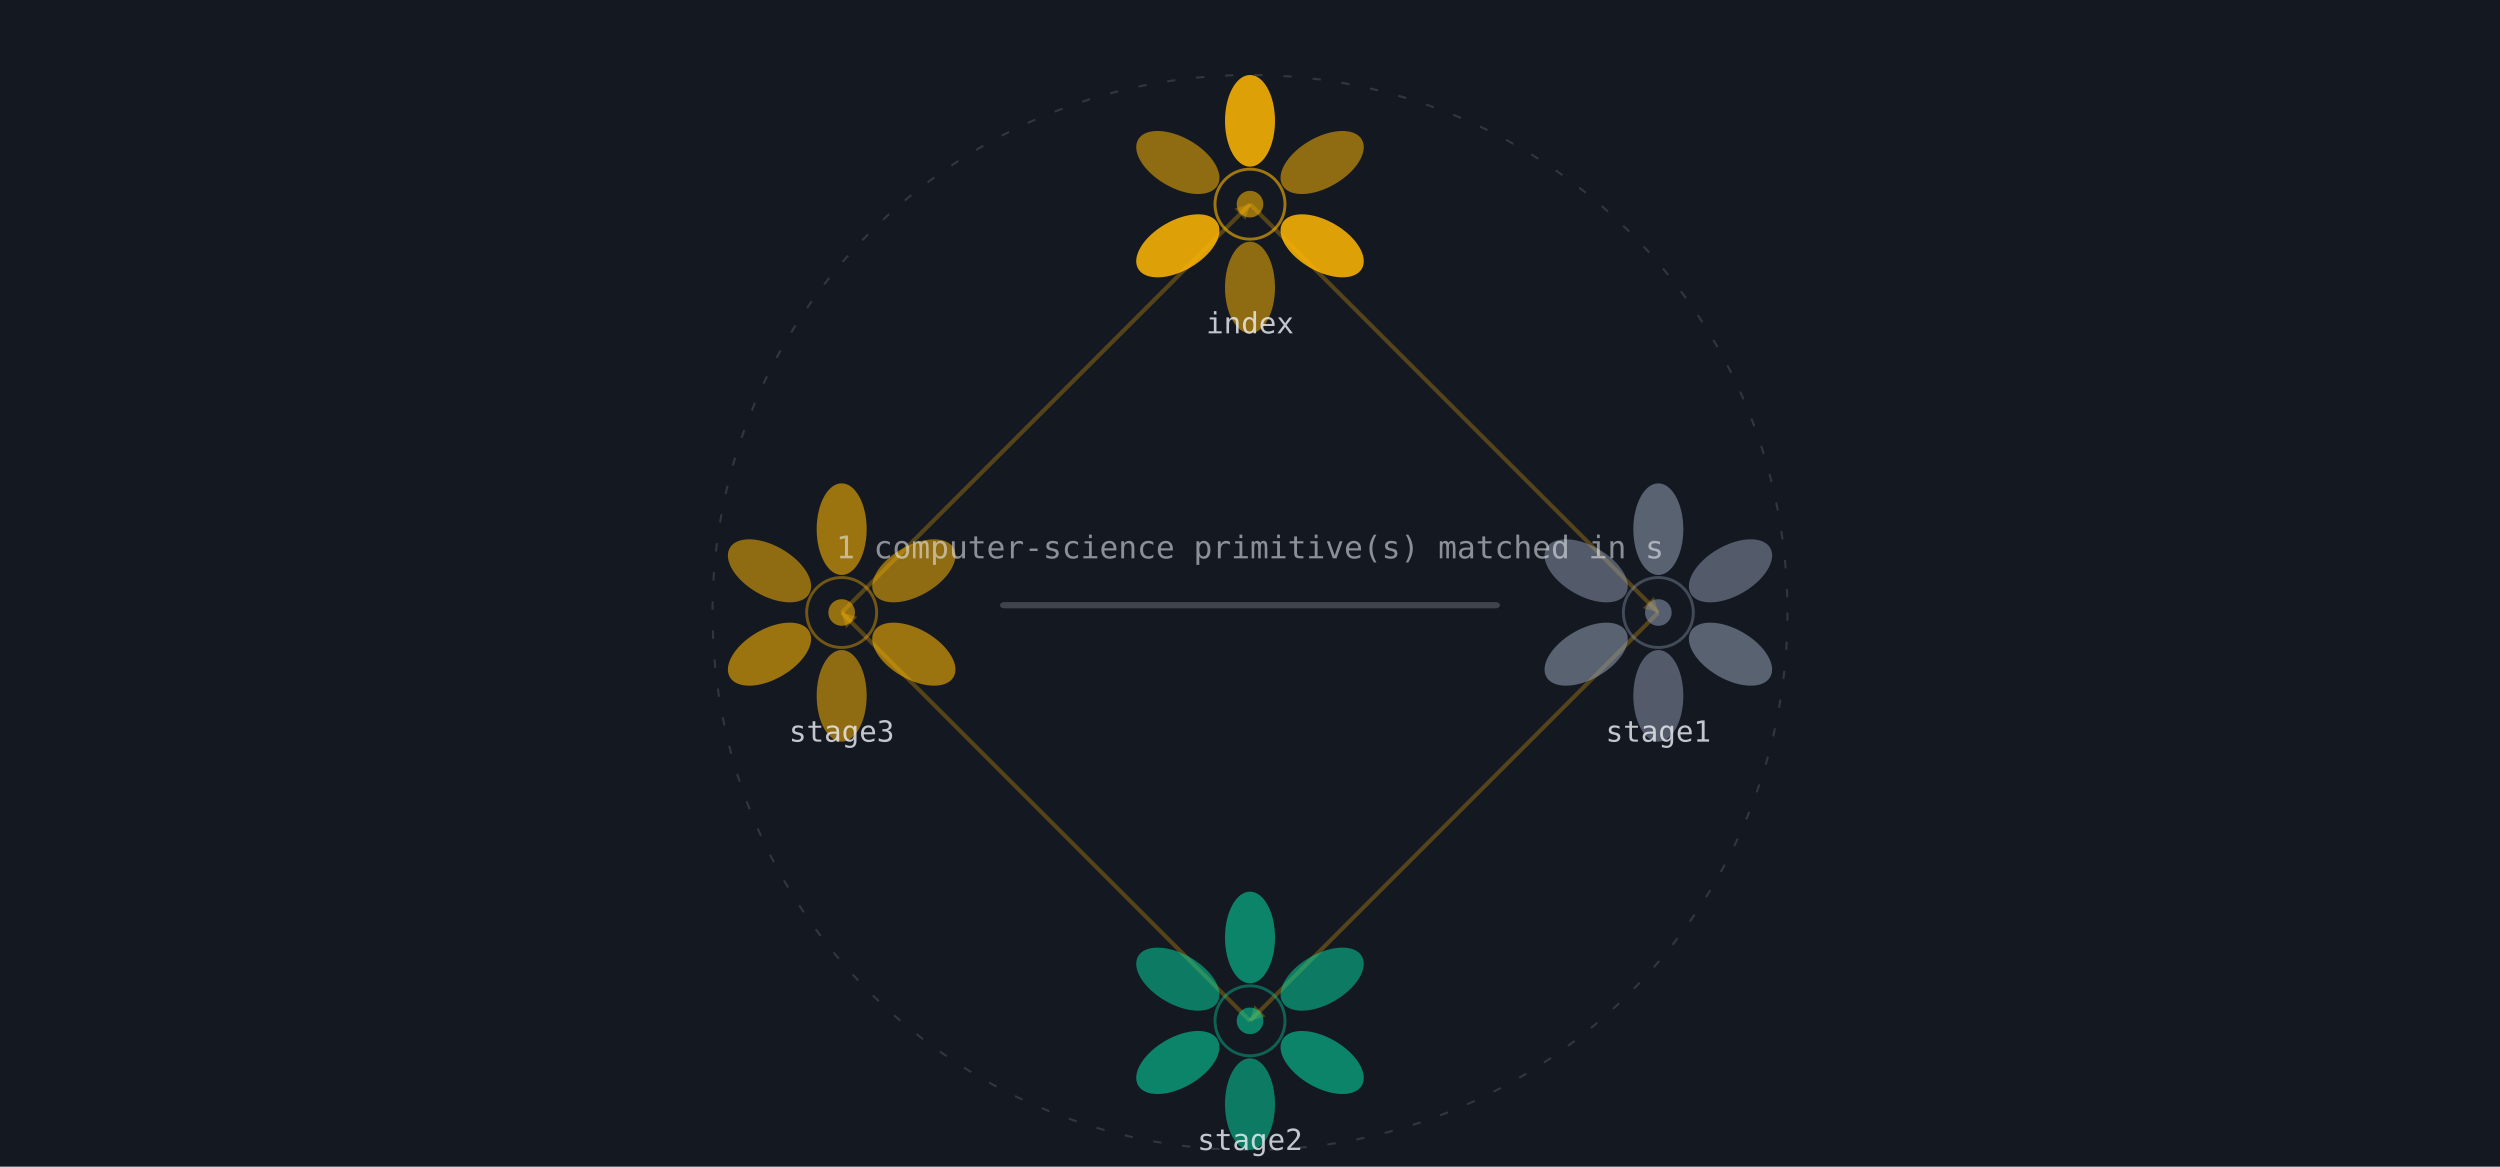
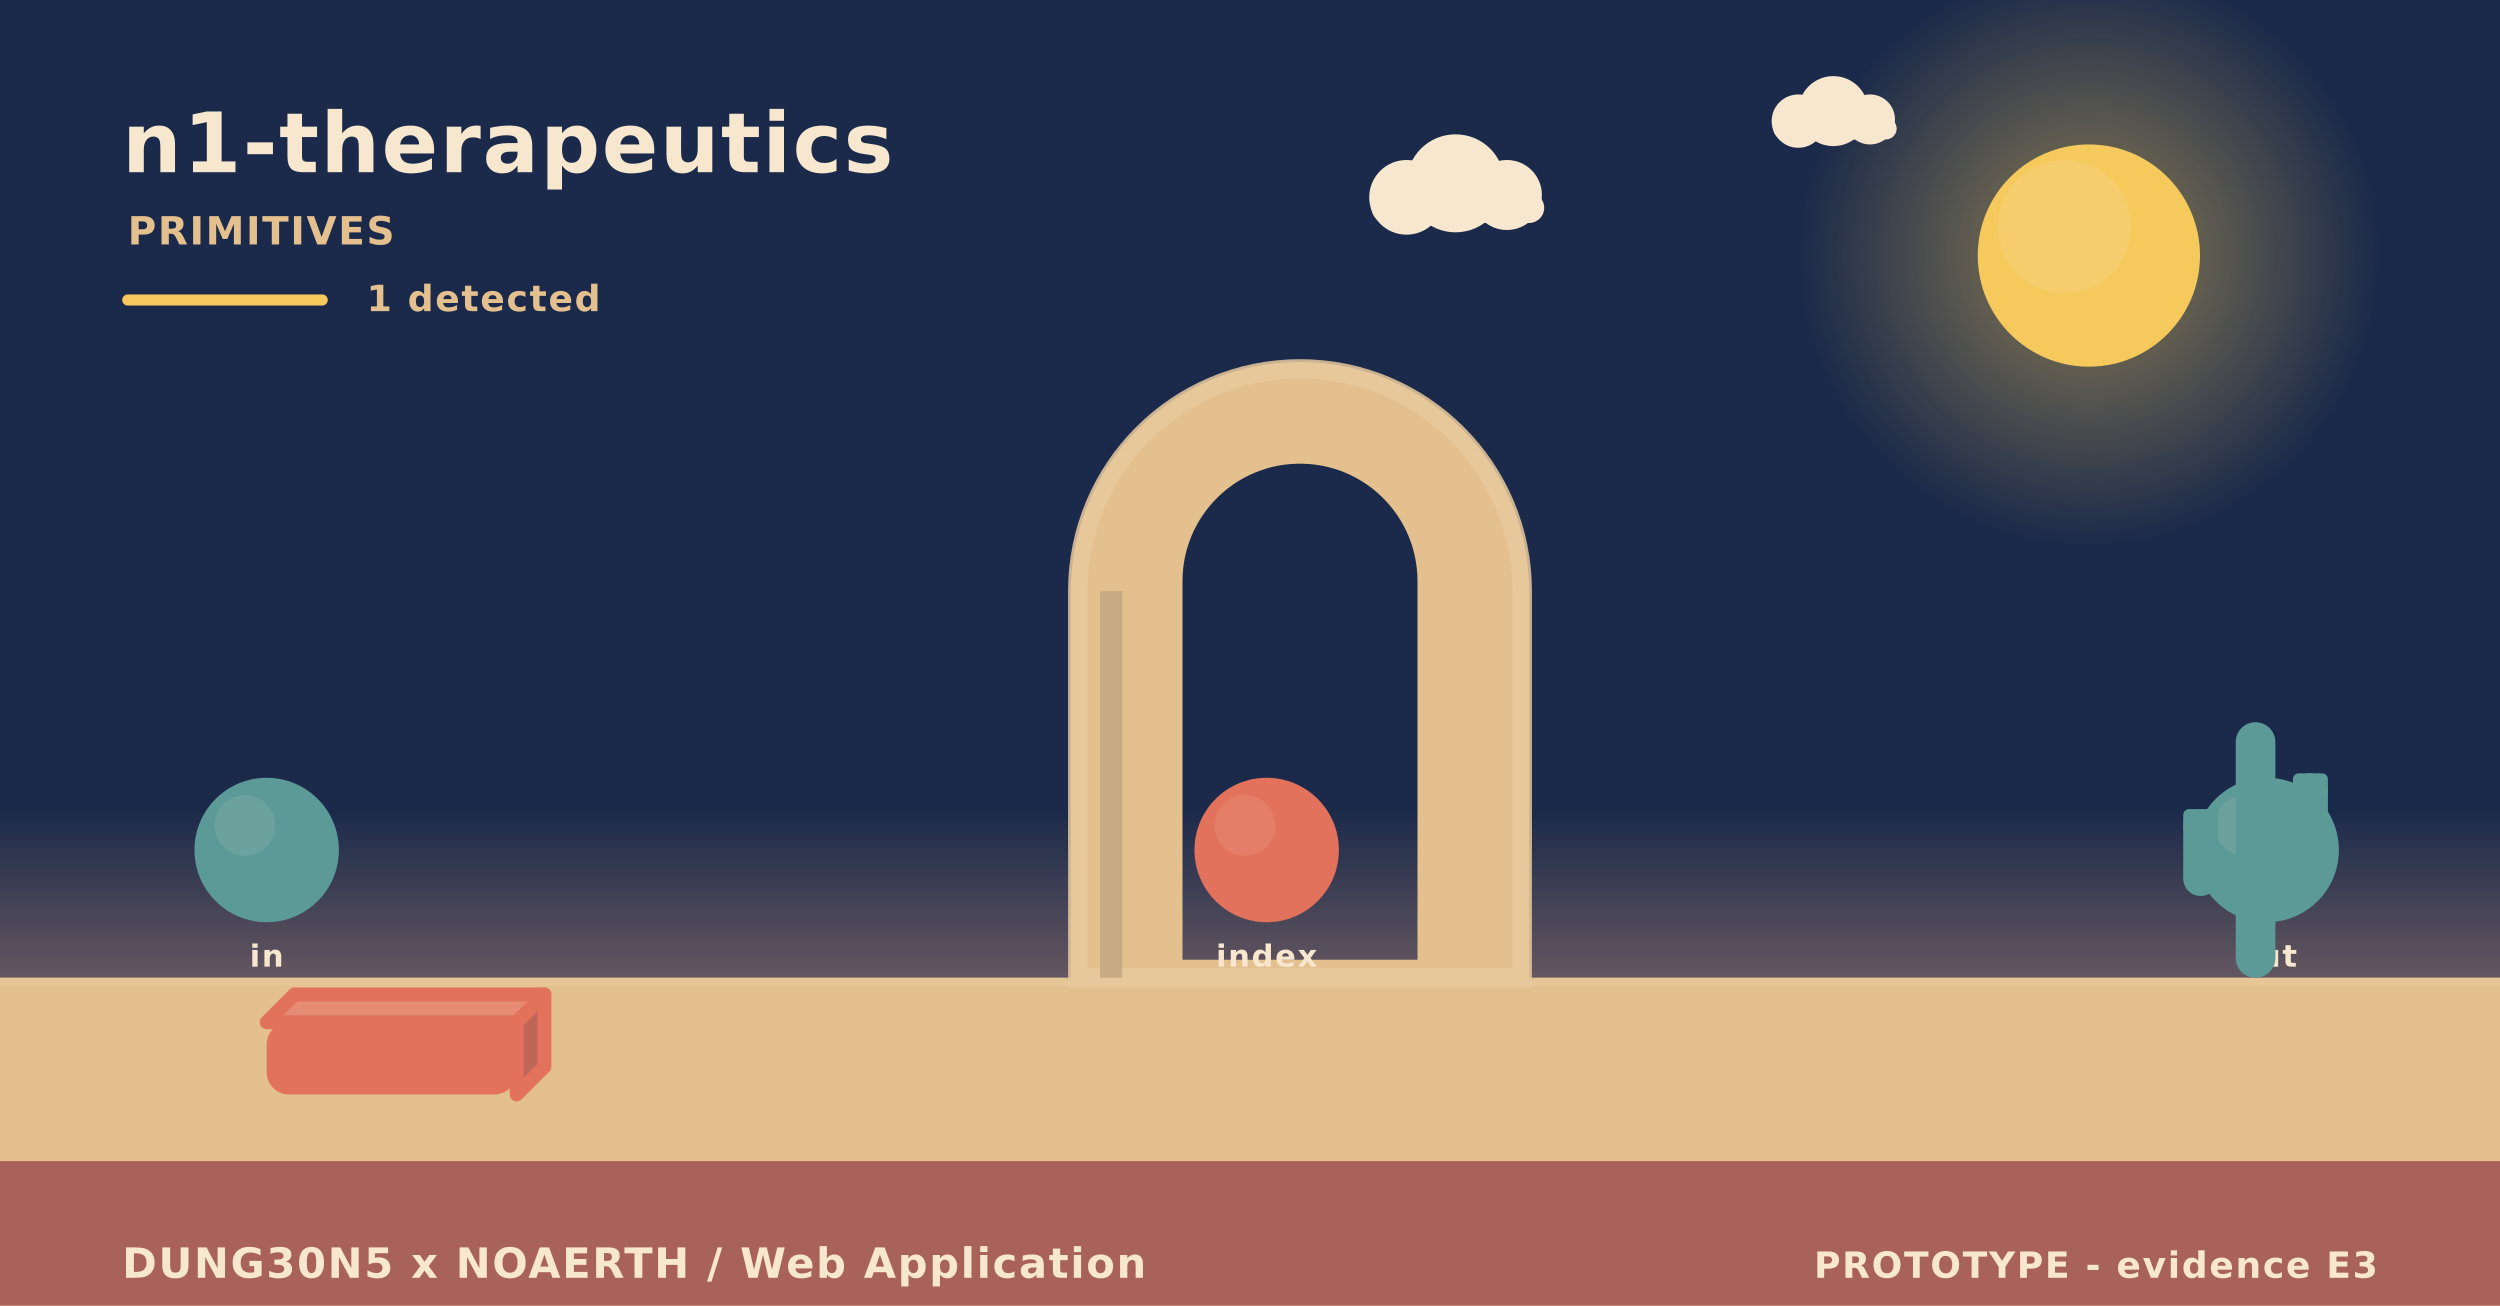
- <svg xmlns="http://www.w3.org/2000/svg" viewBox="0 0 1200 560" width="1200" height="560" role="img" aria-label="n1-therapeutics state machine">
-   <rect width="1200" height="560" fill="#141821" />
-   <defs>
-     <linearGradient id="gs" x1="0" y1="0" x2="1" y2="1">
-       <stop offset="0%" stop-color="#ffb703" />
-       <stop offset="100%" stop-color="#8d99ae" />
-     </linearGradient>
-   </defs>
-   <circle cx="600.00" cy="294.00" r="258.00" fill="none" stroke="rgba(238,241,246,0.140)" stroke-width="1.00" opacity="1.00" stroke-dasharray="4 10" />
-   <line x1="600.00" y1="98.00" x2="796.00" y2="294.00" stroke="rgba(255,183,3,0.500)" stroke-width="2.00" opacity="0.55" />
-   <polygon points="796.00,294.00 793.88,286.50 788.50,291.88" fill="rgba(255,183,3,0.500)" opacity="0.55" />
-   <line x1="796.00" y1="294.00" x2="600.00" y2="490.00" stroke="rgba(255,183,3,0.500)" stroke-width="2.00" opacity="0.55" />
-   <polygon points="600.00,490.00 607.50,487.88 602.12,482.50" fill="rgba(255,183,3,0.500)" opacity="0.55" />
-   <line x1="600.00" y1="490.00" x2="404.00" y2="294.00" stroke="rgba(255,183,3,0.500)" stroke-width="2.00" opacity="0.55" />
-   <polygon points="404.00,294.00 406.12,301.50 411.50,296.12" fill="rgba(255,183,3,0.500)" opacity="0.55" />
-   <line x1="404.00" y1="294.00" x2="600.00" y2="98.00" stroke="rgba(255,183,3,0.500)" stroke-width="2.00" opacity="0.55" />
-   <polygon points="600.00,98.00 592.50,100.12 597.88,105.50" fill="rgba(255,183,3,0.500)" opacity="0.55" />
-   <ellipse cx="600.00" cy="58.00" rx="12.00" ry="22.00" fill="rgba(255,183,3,0.900)" opacity="0.95" transform="rotate(0.0 600.00 58.00)" />
-   <ellipse cx="634.64" cy="78.00" rx="12.00" ry="22.00" fill="rgba(255,183,3,0.550)" opacity="0.95" transform="rotate(60.0 634.64 78.00)" />
-   <ellipse cx="634.64" cy="118.00" rx="12.00" ry="22.00" fill="rgba(255,183,3,0.900)" opacity="0.95" transform="rotate(120.0 634.64 118.00)" />
-   <ellipse cx="600.00" cy="138.00" rx="12.00" ry="22.00" fill="rgba(255,183,3,0.550)" opacity="0.95" transform="rotate(180.0 600.00 138.00)" />
-   <ellipse cx="565.36" cy="118.00" rx="12.00" ry="22.00" fill="rgba(255,183,3,0.900)" opacity="0.95" transform="rotate(240.0 565.36 118.00)" />
-   <ellipse cx="565.36" cy="78.00" rx="12.00" ry="22.00" fill="rgba(255,183,3,0.550)" opacity="0.95" transform="rotate(300.0 565.36 78.00)" />
-   <circle cx="600.00" cy="98.00" r="16.80" fill="none" stroke="rgba(255,183,3,0.900)" stroke-width="1.40" opacity="0.66" />
-   <circle cx="600.00" cy="98.00" r="6.40" fill="rgba(255,183,3,0.550)" opacity="1.00" />
-   <text x="600" y="160" font-family="ui-monospace,Menlo,monospace" font-size="14" fill="rgba(238,241,246,0.800)" text-anchor="middle">index</text>
-   <ellipse cx="796.00" cy="254.00" rx="12.00" ry="22.00" fill="rgba(141,153,174,0.600)" opacity="0.95" transform="rotate(0.0 796.00 254.00)" />
-   <ellipse cx="830.64" cy="274.00" rx="12.00" ry="22.00" fill="rgba(141,153,174,0.550)" opacity="0.95" transform="rotate(60.0 830.64 274.00)" />
-   <ellipse cx="830.64" cy="314.00" rx="12.00" ry="22.00" fill="rgba(141,153,174,0.600)" opacity="0.95" transform="rotate(120.0 830.64 314.00)" />
-   <ellipse cx="796.00" cy="334.00" rx="12.00" ry="22.00" fill="rgba(141,153,174,0.550)" opacity="0.95" transform="rotate(180.0 796.00 334.00)" />
-   <ellipse cx="761.36" cy="314.00" rx="12.00" ry="22.00" fill="rgba(141,153,174,0.600)" opacity="0.95" transform="rotate(240.0 761.36 314.00)" />
-   <ellipse cx="761.36" cy="274.00" rx="12.00" ry="22.00" fill="rgba(141,153,174,0.550)" opacity="0.95" transform="rotate(300.0 761.36 274.00)" />
-   <circle cx="796.00" cy="294.00" r="16.80" fill="none" stroke="rgba(141,153,174,0.600)" stroke-width="1.40" opacity="0.66" />
-   <circle cx="796.00" cy="294.00" r="6.40" fill="rgba(141,153,174,0.550)" opacity="1.00" />
-   <text x="796" y="356" font-family="ui-monospace,Menlo,monospace" font-size="14" fill="rgba(238,241,246,0.800)" text-anchor="middle">stage1</text>
-   <ellipse cx="600.00" cy="450.00" rx="12.00" ry="22.00" fill="rgba(6,214,160,0.600)" opacity="0.95" transform="rotate(0.0 600.00 450.00)" />
-   <ellipse cx="634.64" cy="470.00" rx="12.00" ry="22.00" fill="rgba(6,214,160,0.550)" opacity="0.95" transform="rotate(60.0 634.64 470.00)" />
-   <ellipse cx="634.64" cy="510.00" rx="12.00" ry="22.00" fill="rgba(6,214,160,0.600)" opacity="0.95" transform="rotate(120.0 634.64 510.00)" />
-   <ellipse cx="600.00" cy="530.00" rx="12.00" ry="22.00" fill="rgba(6,214,160,0.550)" opacity="0.95" transform="rotate(180.0 600.00 530.00)" />
-   <ellipse cx="565.36" cy="510.00" rx="12.00" ry="22.00" fill="rgba(6,214,160,0.600)" opacity="0.95" transform="rotate(240.0 565.36 510.00)" />
-   <ellipse cx="565.36" cy="470.00" rx="12.00" ry="22.00" fill="rgba(6,214,160,0.550)" opacity="0.95" transform="rotate(300.0 565.36 470.00)" />
-   <circle cx="600.00" cy="490.00" r="16.80" fill="none" stroke="rgba(6,214,160,0.600)" stroke-width="1.40" opacity="0.66" />
-   <circle cx="600.00" cy="490.00" r="6.40" fill="rgba(6,214,160,0.550)" opacity="1.00" />
-   <text x="600" y="552" font-family="ui-monospace,Menlo,monospace" font-size="14" fill="rgba(238,241,246,0.800)" text-anchor="middle">stage2</text>
-   <ellipse cx="404.00" cy="254.00" rx="12.00" ry="22.00" fill="rgba(255,183,3,0.600)" opacity="0.95" transform="rotate(0.0 404.00 254.00)" />
-   <ellipse cx="438.64" cy="274.00" rx="12.00" ry="22.00" fill="rgba(255,183,3,0.550)" opacity="0.95" transform="rotate(60.0 438.64 274.00)" />
-   <ellipse cx="438.64" cy="314.00" rx="12.00" ry="22.00" fill="rgba(255,183,3,0.600)" opacity="0.95" transform="rotate(120.0 438.64 314.00)" />
-   <ellipse cx="404.00" cy="334.00" rx="12.00" ry="22.00" fill="rgba(255,183,3,0.550)" opacity="0.95" transform="rotate(180.0 404.00 334.00)" />
-   <ellipse cx="369.36" cy="314.00" rx="12.00" ry="22.00" fill="rgba(255,183,3,0.600)" opacity="0.95" transform="rotate(240.0 369.36 314.00)" />
-   <ellipse cx="369.36" cy="274.00" rx="12.00" ry="22.00" fill="rgba(255,183,3,0.550)" opacity="0.95" transform="rotate(300.0 369.36 274.00)" />
-   <circle cx="404.00" cy="294.00" r="16.80" fill="none" stroke="rgba(255,183,3,0.600)" stroke-width="1.40" opacity="0.66" />
-   <circle cx="404.00" cy="294.00" r="6.40" fill="rgba(255,183,3,0.550)" opacity="1.00" />
-   <text x="404" y="356" font-family="ui-monospace,Menlo,monospace" font-size="14" fill="rgba(238,241,246,0.800)" text-anchor="middle">stage3</text>
-   <rect x="480.00" y="289.00" width="240.00" height="3.00" rx="2.00" fill="rgba(238,241,246,0.200)" opacity="1.00" />
-   <text x="600" y="268" font-family="ui-monospace,Menlo,monospace" font-size="15" fill="rgba(238,241,246,0.550)" text-anchor="middle">1 computer-science primitive(s) matched in s</text>
+ <svg xmlns="http://www.w3.org/2000/svg" width="900" height="470" viewBox="0 0 900 470" role="img" aria-label="n1-therapeutics - how it behaves">
+   <linearGradient id="skys" x1="0" y1="0" x2="0" y2="1">
+     <stop offset="0" stop-color="#1b2a4a" />
+     <stop offset="0.62" stop-color="#1b2a4a" />
+     <stop offset="1" stop-color="#f3ad8a" />
+   </linearGradient>
+   <rect width="900" height="470" fill="url(#skys)" />
+   <radialGradient id="suns">
+     <stop offset="0.35" stop-color="#f5c95c" stop-opacity="0.34" />
+     <stop offset="1" stop-color="#f5c95c" stop-opacity="0" />
+   </radialGradient>
+   <circle cx="752" cy="92" r="104" fill="url(#suns)" />
+   <circle cx="752" cy="92" r="40" fill="#f5c95c" />
+   <circle cx="743.2" cy="81.6" r="24" fill="#f5d27e" opacity="0.5" />
+   <g>
+     <circle cx="524" cy="66" r="17.64" fill="#f6e7ce" />
+     <circle cx="506.36" cy="71.04" r="13.44" fill="#f6e7ce" />
+     <circle cx="542.48" cy="70.2" r="12.6" fill="#f6e7ce" />
+     <rect x="493.76" y="69.36" width="62.16" height="10.92" rx="5.46" fill="#f6e7ce" />
+   </g>
+   <g>
+     <circle cx="660" cy="40" r="12.6" fill="#f6e7ce" />
+     <circle cx="647.4" cy="43.6" r="9.6" fill="#f6e7ce" />
+     <circle cx="673.2" cy="43" r="9" fill="#f6e7ce" />
+     <rect x="638.4" y="42.4" width="44.4" height="7.8" rx="3.9" fill="#f6e7ce" />
+   </g>
+   <rect x="0" y="352" width="900" height="118" fill="#e3c08d" />
+   <rect x="0" y="352" width="900" height="3" fill="#e6c596" />
+   <text x="44" y="62" font-family="Verdana,DejaVu Sans,sans-serif" font-size="30" font-weight="700" letter-spacing="0.6" fill="#f6e7ce" text-anchor="start">n1-therapeutics</text>
+   <text x="46" y="88" font-family="Verdana,DejaVu Sans,sans-serif" font-size="14" font-weight="700" letter-spacing="0.6" fill="#e3c08d" text-anchor="start">PRIMITIVES</text>
+   <rect x="44" y="106" width="74" height="4" rx="2" fill="#f5c95c" />
+   <text x="132" y="112" font-family="Verdana,DejaVu Sans,sans-serif" font-size="13" font-weight="700" letter-spacing="0.6" fill="#e3c08d" text-anchor="start">1 detected</text>
+   <path d="M388,352 L388,212.8 A80,80 0 0 1 548,212.8 L548,352 Z M423.2,348 L423.2,209.22 A44.8,44.8 0 0 1 512.8,209.22 L512.8,348 Z" fill="#e3c08d" fill-rule="evenodd" stroke="#e3c08d" stroke-width="5" stroke-linejoin="round" />
+   <path d="M388,352 L388,212.8 A80,80 0 0 1 548,212.8 L548,352 Z" fill="none" stroke="#e8c99d" stroke-width="7" stroke-linecap="round" opacity="0.85" />
+   <rect x="396" y="212.8" width="8" height="139.2" fill="#c7ab84" />
+   <circle cx="96" cy="306" r="26" fill="#5b9a97" />
+   <circle cx="88.2" cy="297.16" r="10.92" fill="#7aa9a2" opacity="0.55" />
+   <text x="96" y="348" font-family="Verdana,DejaVu Sans,sans-serif" font-size="11" font-weight="700" letter-spacing="0.6" fill="#f6e7ce" text-anchor="middle">in</text>
+   <circle cx="456" cy="306" r="26" fill="#e2725b" />
+   <circle cx="448.2" cy="297.16" r="10.92" fill="#e68972" opacity="0.55" />
+   <text x="456" y="348" font-family="Verdana,DejaVu Sans,sans-serif" font-size="11" font-weight="700" letter-spacing="0.6" fill="#f6e7ce" text-anchor="middle">index</text>
+   <circle cx="816" cy="306" r="26" fill="#5b9a97" />
+   <circle cx="808.2" cy="297.16" r="10.92" fill="#7aa9a2" opacity="0.55" />
+   <text x="816" y="348" font-family="Verdana,DejaVu Sans,sans-serif" font-size="11" font-weight="700" letter-spacing="0.6" fill="#f6e7ce" text-anchor="middle">out</text>
+   <path d="M96,368 L186,368 L196,358 L106,358 Z" fill="#e68c74" stroke="#e2725b" stroke-width="5" stroke-linejoin="round" />
+   <path d="M186,368 L196,358 L196,384 L186,394 Z" fill="#c06658" stroke="#e2725b" stroke-width="5" stroke-linejoin="round" />
+   <rect x="96" y="368" width="90" height="26" rx="8" fill="#e2725b" />
+   <rect x="804.86" y="260" width="14.28" height="92" rx="7.14" fill="#5b9a97" />
+   <rect x="785.96" y="291.28" width="12.6" height="31.28" rx="6.3" fill="#5b9a97" />
+   <rect x="785.96" y="291.28" width="12.6" height="9.2" rx="2.1" fill="#5b9a97" />
+   <rect x="825.44" y="278.4" width="12.6" height="31.28" rx="6.3" fill="#5b9a97" />
+   <rect x="825.44" y="278.4" width="12.6" height="9.2" rx="2.1" fill="#5b9a97" />
+   <rect x="0" y="418" width="900" height="52" rx="0" fill="#a65c56" opacity="0.94" />
+   <text x="44" y="460" font-family="Verdana,DejaVu Sans,sans-serif" font-size="15" font-weight="700" letter-spacing="0.6" fill="#f6e7ce" text-anchor="start">DUNG30N5 x NOAERTH  /  Web Application</text>
+   <text x="856" y="460" font-family="Verdana,DejaVu Sans,sans-serif" font-size="13" font-weight="700" letter-spacing="0.6" fill="#f6e7ce" text-anchor="end">PROTOTYPE  -  evidence E3</text>
</svg>
